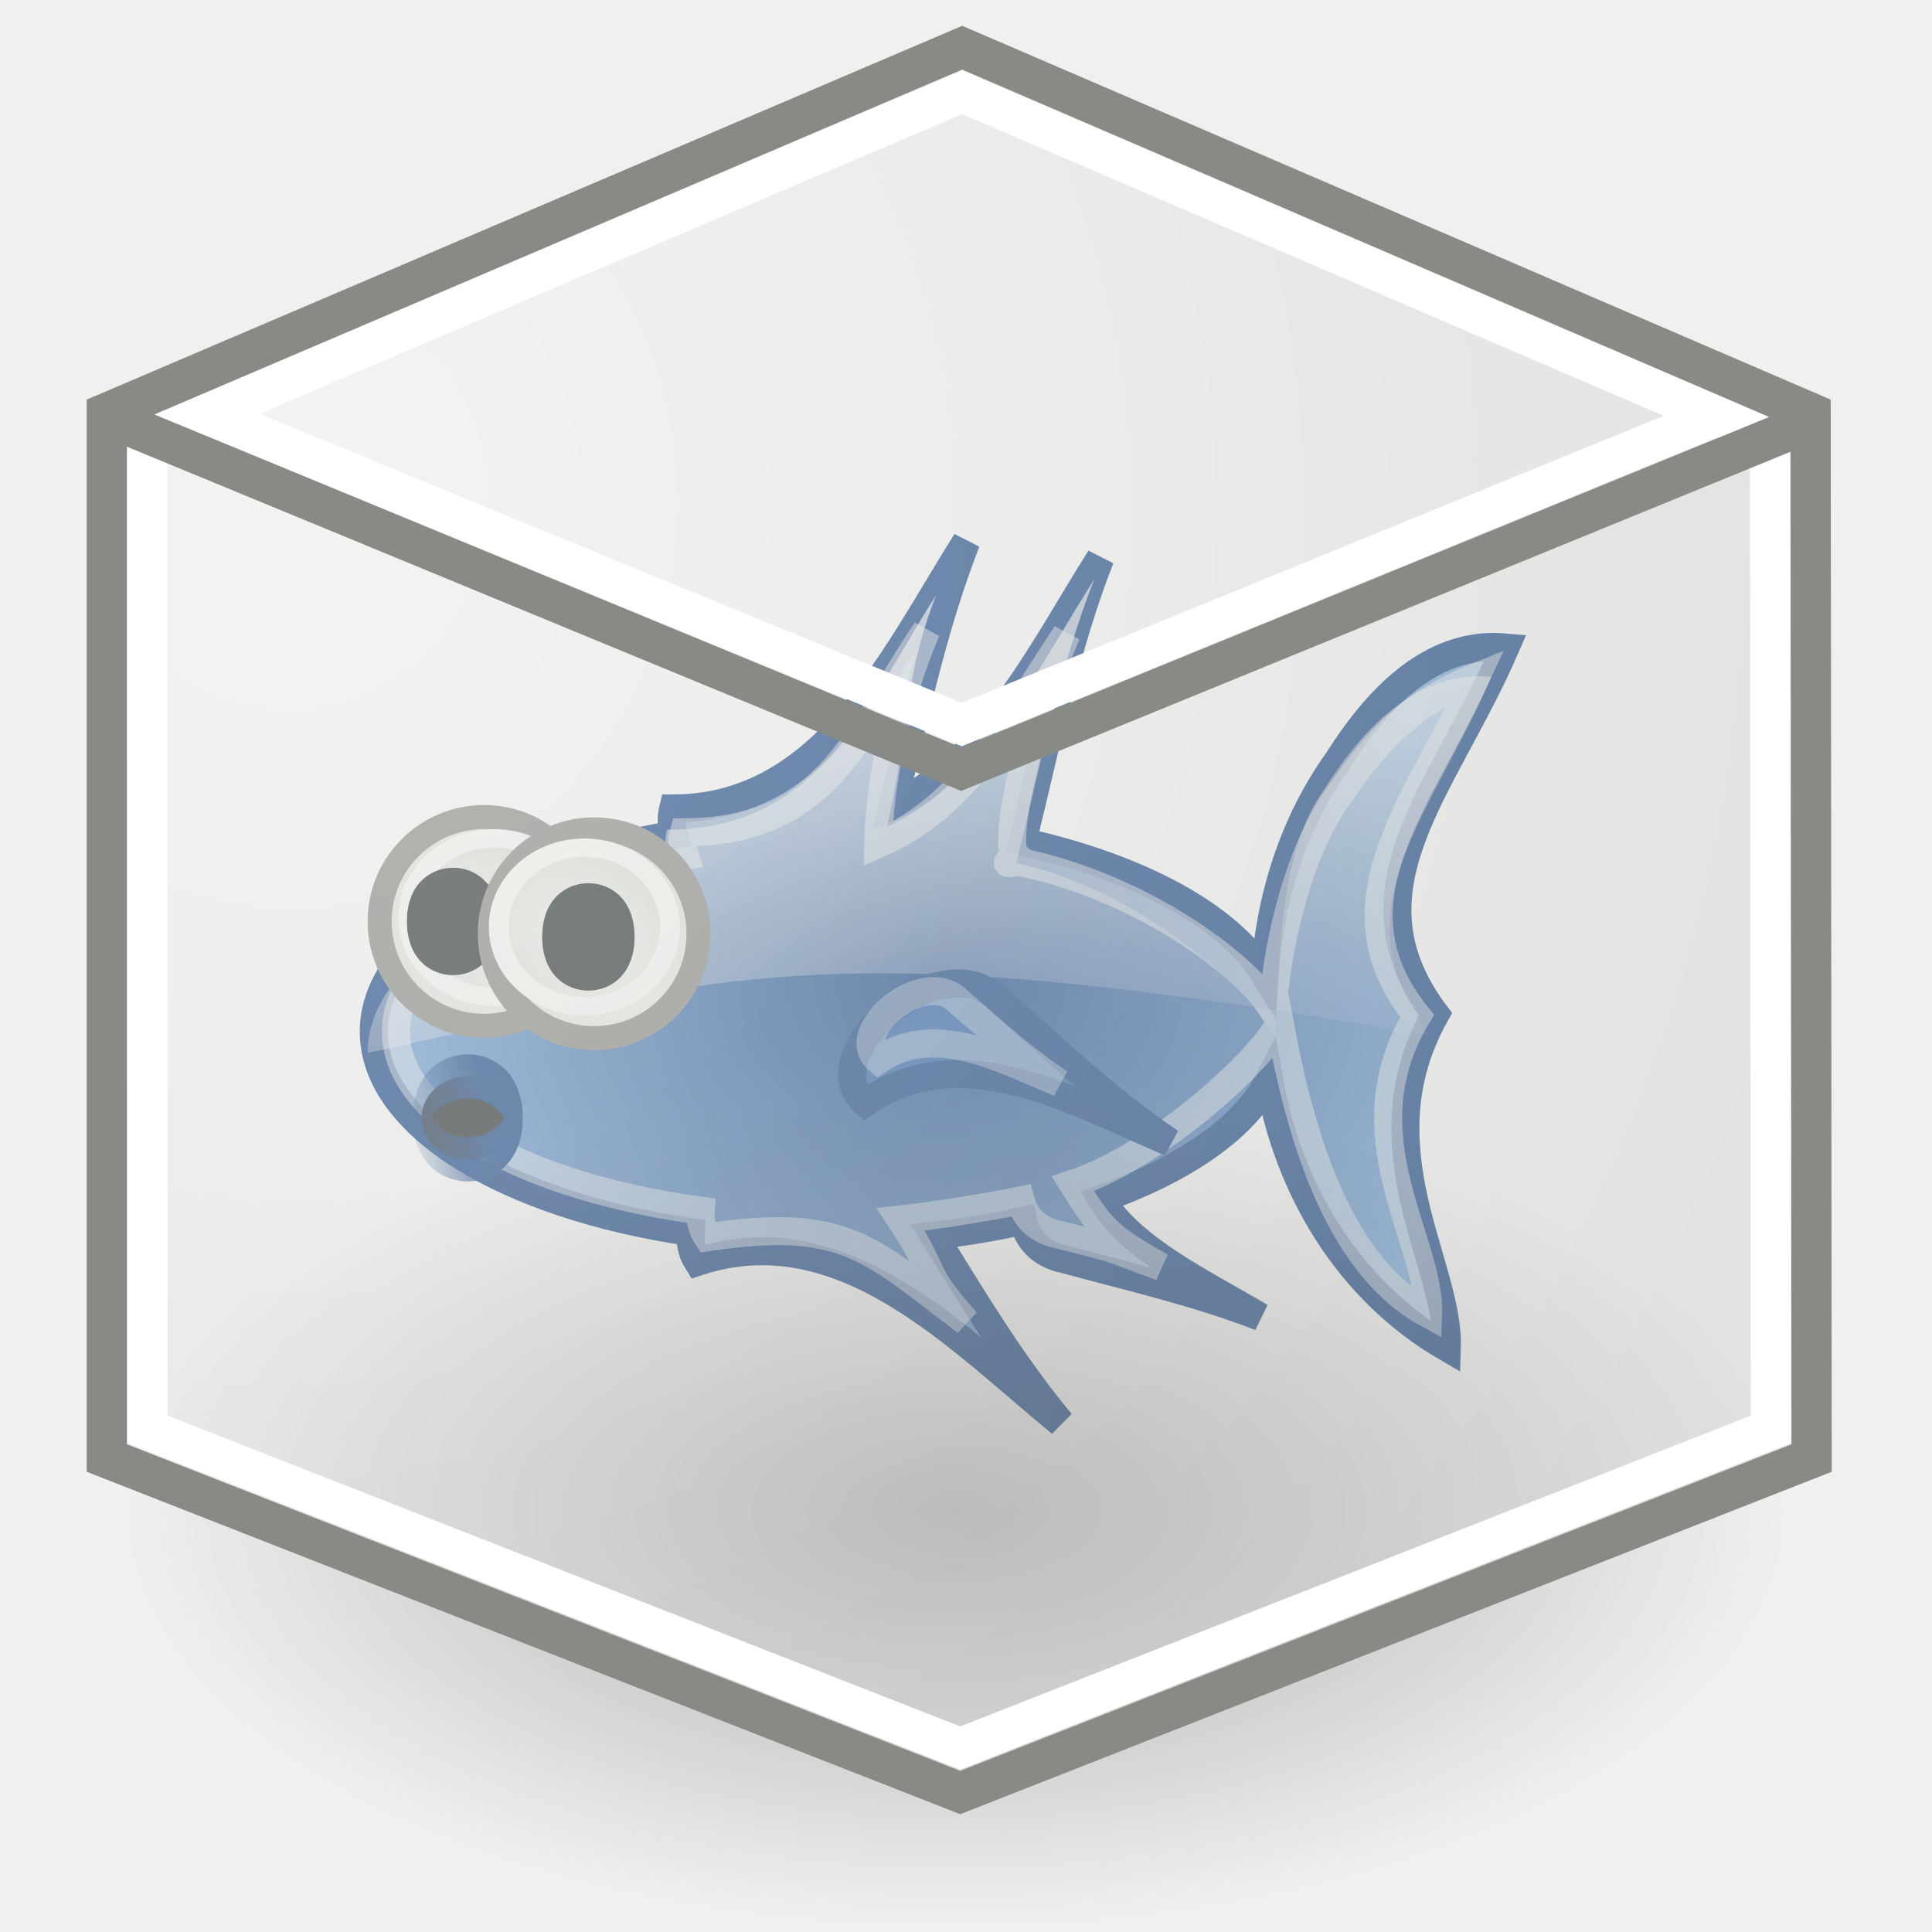
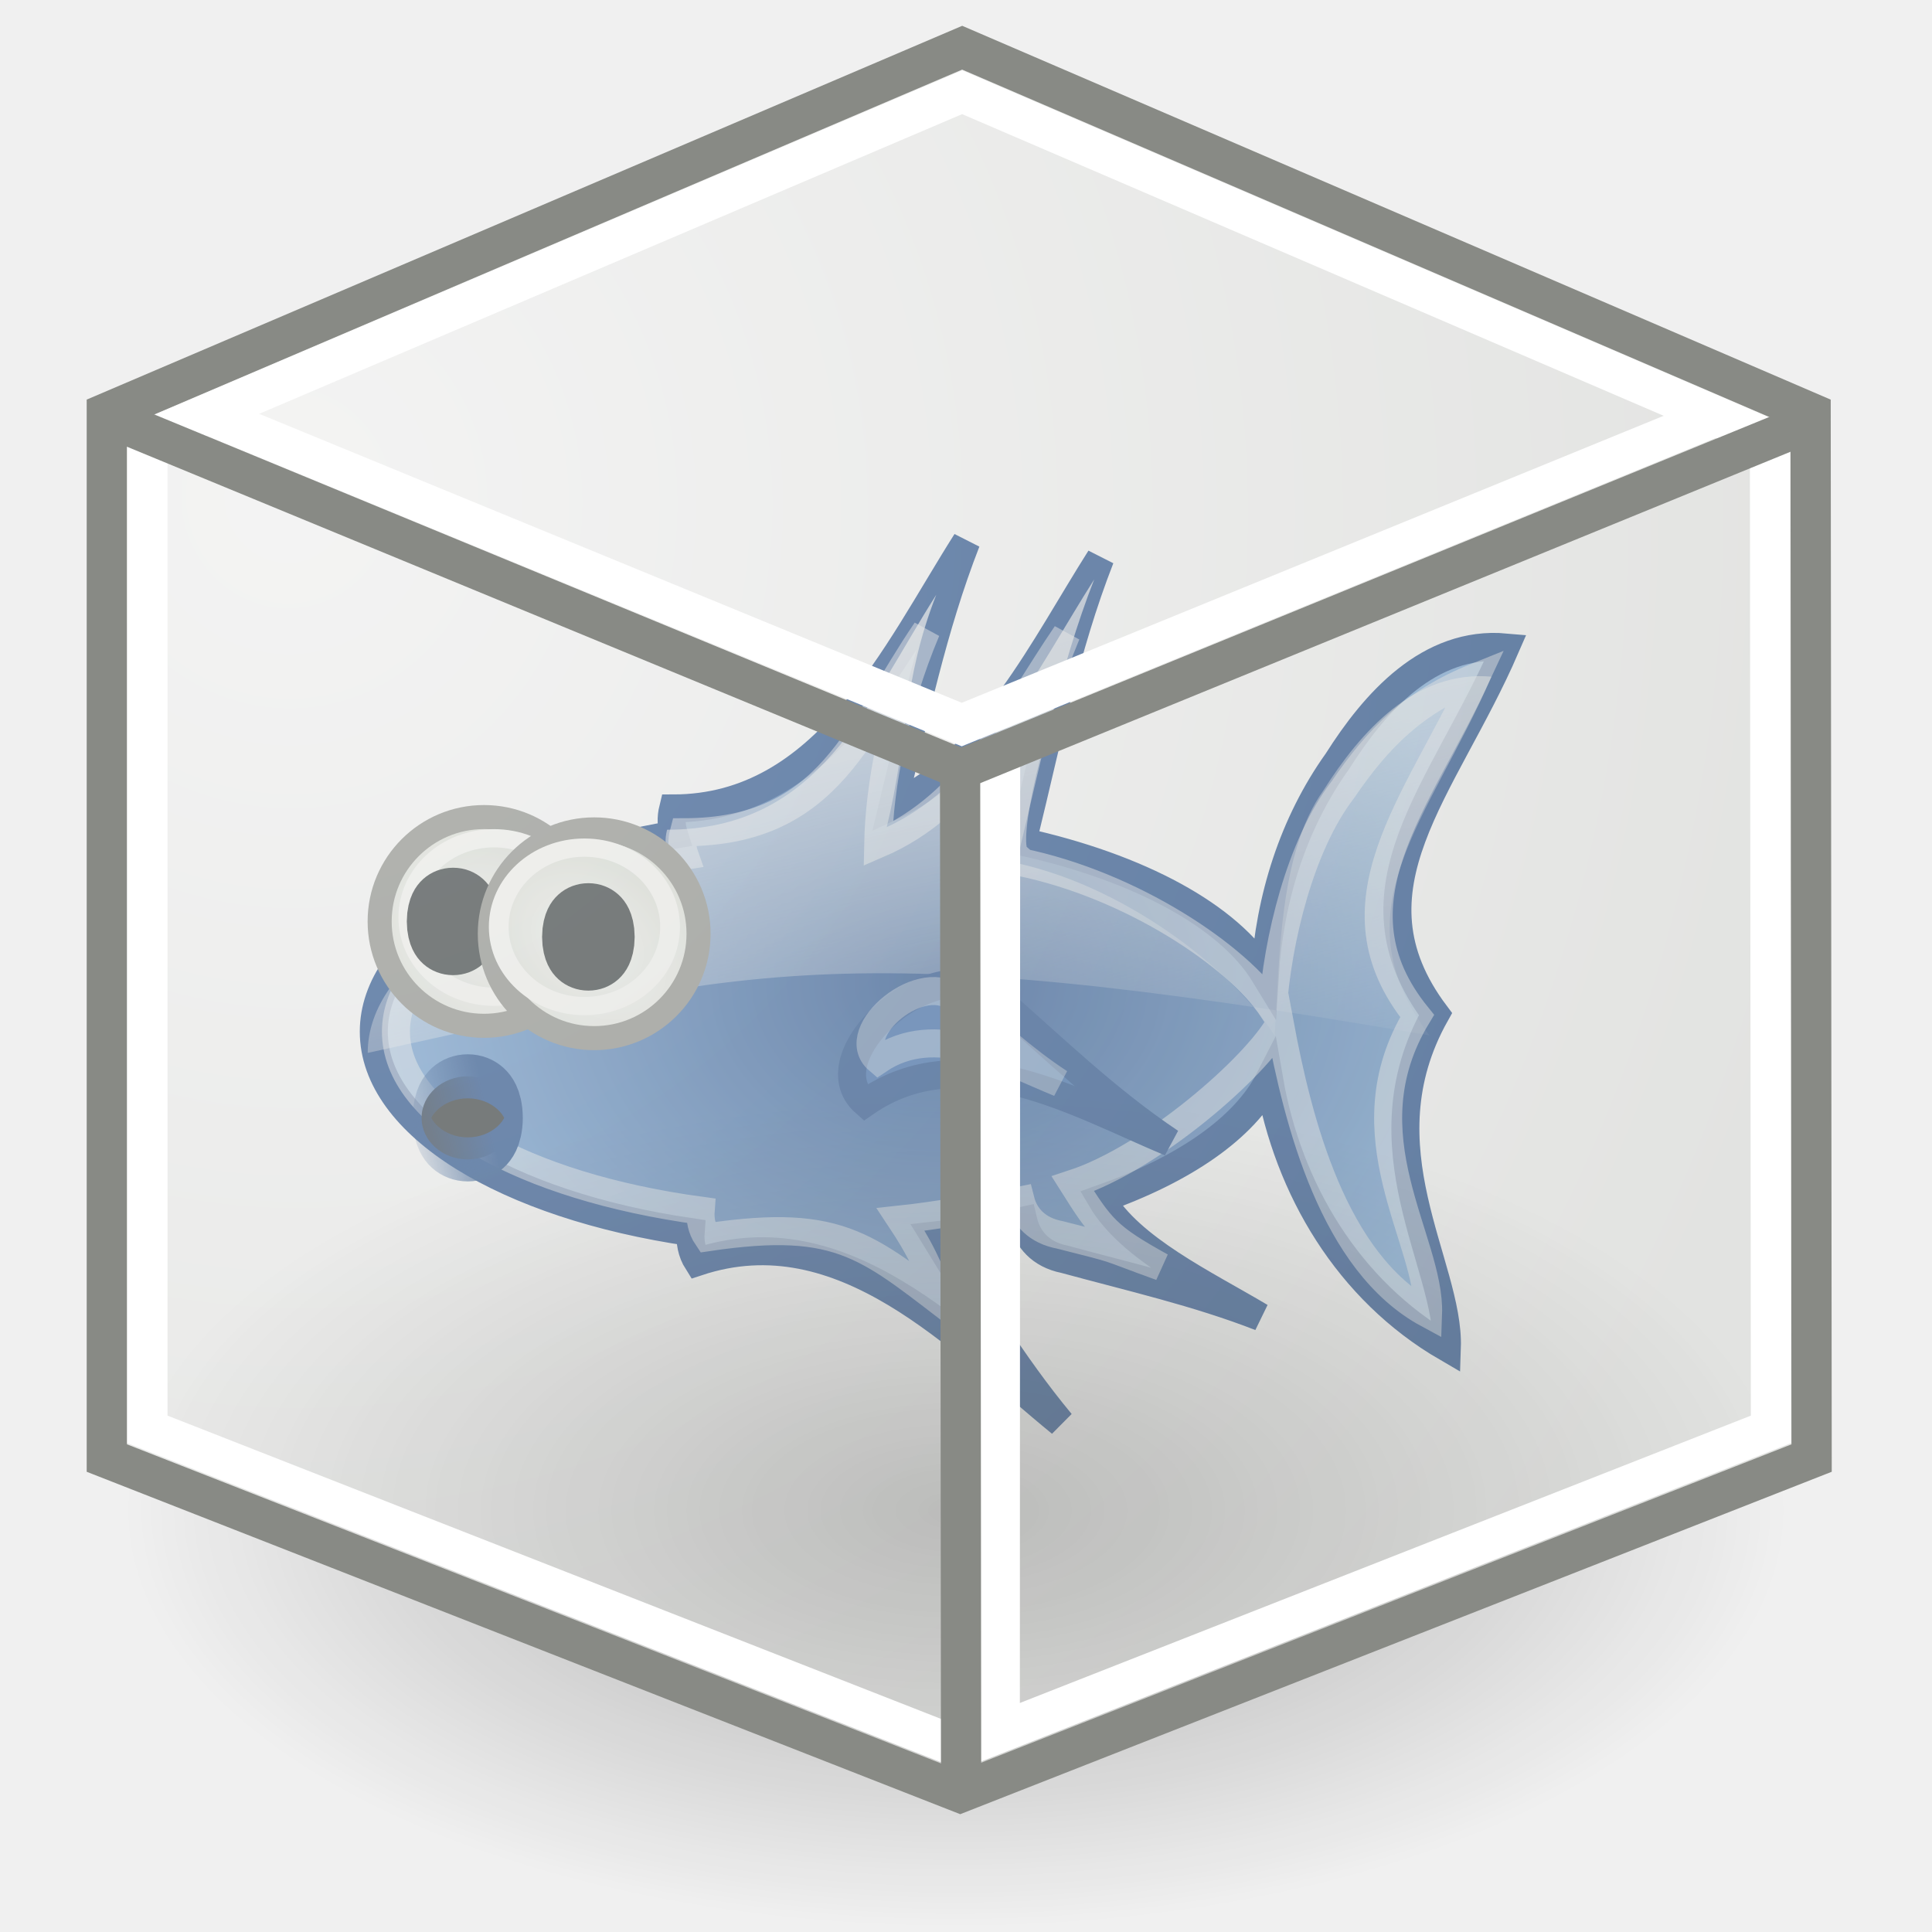
<svg xmlns="http://www.w3.org/2000/svg" xmlns:xlink="http://www.w3.org/1999/xlink" width="48px" height="48px" id="svg11300">
  <defs id="defs3">
    <linearGradient id="linearGradient3153">
      <stop style="stop-color:#f9f9f8;stop-opacity:0.392;" offset="0" id="stop3155" />
      <stop style="stop-color:#cdcfca;stop-opacity:0.392;" offset="1" id="stop3157" />
    </linearGradient>
    <linearGradient id="linearGradient6482">
      <stop style="stop-color:#000000;stop-opacity:1;" offset="0" id="stop6484" />
      <stop style="stop-color:#000000;stop-opacity:0;" offset="1" id="stop6486" />
    </linearGradient>
    <radialGradient xlink:href="#linearGradient6482" id="radialGradient6488" cx="13.03" cy="-7.007" fx="13.03" fy="-7.007" r="18.143" gradientTransform="matrix(1,0,0,0.3954545,0,-4.236042)" gradientUnits="userSpaceOnUse" />
-     <linearGradient id="linearGradient2338">
-       <stop id="stop2340" offset="0" style="stop-color:#3465a4;stop-opacity:1" />
-       <stop id="stop2342" offset="1" style="stop-color:#3465a4;stop-opacity:0" />
-     </linearGradient>
-     <linearGradient xlink:href="#linearGradient2338" id="linearGradient12425" x1="23.188" y1="33.688" x2="23.188" y2="19.278" gradientUnits="userSpaceOnUse" gradientTransform="matrix(1.104289,0,0,-1.103987,53.87315,60.55719)" />
    <radialGradient xlink:href="#linearGradient3153" id="radialGradient3159" cx="8.042" cy="13.534" fx="8.042" fy="13.534" r="19.677" gradientTransform="matrix(0.2937957,2.05881,-1.95372,0.2786465,31.20826,-7.955566)" gradientUnits="userSpaceOnUse" />
-     <linearGradient id="linearGradient8121">
-       <stop id="stop8123" offset="0" style="stop-color:#c2f491;stop-opacity:1;" />
-       <stop id="stop8125" offset="1" style="stop-color:#73d216;stop-opacity:1;" />
-     </linearGradient>
-     <linearGradient id="linearGradient8132">
-       <stop id="stop8134" offset="0" style="stop-color:#ff6666;stop-opacity:1;" />
-       <stop id="stop8136" offset="1" style="stop-color:#cc0000;stop-opacity:1;" />
-     </linearGradient>
-     <linearGradient id="linearGradient8140">
-       <stop id="stop8142" offset="0" style="stop-color:#95b5de;stop-opacity:1;" />
-       <stop id="stop8144" offset="1" style="stop-color:#3465a4;stop-opacity:1;" />
-     </linearGradient>
-     <radialGradient r="4.357" fy="-5.429" fx="-22.286" cy="-5.429" cx="-22.286" gradientTransform="matrix(0.9672135,0.8360656,-0.6539535,0.7565347,-4.280705,17.31065)" gradientUnits="userSpaceOnUse" id="radialGradient4769" xlink:href="#linearGradient3657" />
-     <radialGradient r="4.357" fy="-5.429" fx="-22.286" cy="-5.429" cx="-22.286" gradientTransform="matrix(0.9672135,0.8360656,-0.6539535,0.7565347,-4.280705,17.31065)" gradientUnits="userSpaceOnUse" id="radialGradient4767" xlink:href="#linearGradient3657" />
    <linearGradient gradientUnits="userSpaceOnUse" y2="15.72" x2="-57.929" y1="13.032" x1="-52.961" id="linearGradient4761" xlink:href="#linearGradient4755" />
-     <linearGradient gradientTransform="translate(-20.28571,-6.959821)" gradientUnits="userSpaceOnUse" y2="39.429" x2="38.857" y1="12" x1="32.857" id="linearGradient4747" xlink:href="#linearGradient4741" />
-     <radialGradient gradientUnits="userSpaceOnUse" gradientTransform="matrix(1,0,0,0.7841509,0,5.190495)" r="20.703" fy="24.047" fx="23.359" cy="24.047" cx="23.359" id="radialGradient4739" xlink:href="#linearGradient4731" />
-     <radialGradient r="4.357" fy="-5.429" fx="-22.286" cy="-5.429" cx="-22.286" gradientTransform="matrix(0.9672135,0.8360656,-0.6539535,0.7565347,-4.280705,17.31065)" gradientUnits="userSpaceOnUse" id="radialGradient4695" xlink:href="#linearGradient3657" />
-     <radialGradient gradientTransform="matrix(0.9672135,0.8360656,-0.6539535,0.7565347,-4.280705,17.31065)" gradientUnits="userSpaceOnUse" r="4.357" fy="-5.429" fx="-22.286" cy="-5.429" cx="-22.286" id="radialGradient3663" xlink:href="#linearGradient3657" />
    <linearGradient id="linearGradient3657">
      <stop id="stop3659" offset="0" style="stop-color:#eeeeec;stop-opacity:1;" />
      <stop id="stop3661" offset="1" style="stop-color:#d3d7cf;stop-opacity:1" />
    </linearGradient>
    <linearGradient id="linearGradient4731">
      <stop id="stop4733" offset="0" style="stop-color:#204a87;stop-opacity:1" />
      <stop id="stop4735" offset="1" style="stop-color:#729fcf;stop-opacity:1" />
    </linearGradient>
    <linearGradient id="linearGradient4741">
      <stop id="stop4743" offset="0" style="stop-color:#eeeeec;stop-opacity:1;" />
      <stop id="stop4745" offset="1" style="stop-color:#eeeeec;stop-opacity:0;" />
    </linearGradient>
    <linearGradient id="linearGradient4755">
      <stop id="stop4757" offset="0" style="stop-color:#204a87;stop-opacity:1;" />
      <stop id="stop4759" offset="1" style="stop-color:#204a87;stop-opacity:0;" />
    </linearGradient>
    <linearGradient xlink:href="#linearGradient4741" id="linearGradient2807" gradientUnits="userSpaceOnUse" gradientTransform="matrix(0.6958614,0,0,0.6958614,-7.025726,2.826234)" x1="32.857" y1="12" x2="38.857" y2="39.429" />
    <radialGradient xlink:href="#linearGradient4731" id="radialGradient2810" gradientUnits="userSpaceOnUse" gradientTransform="matrix(0.6958614,0,0,0.5456603,7.090319,11.28117)" cx="23.359" cy="24.047" fx="23.359" fy="24.047" r="20.703" />
    <radialGradient xlink:href="#linearGradient3657" id="radialGradient2812" gradientUnits="userSpaceOnUse" gradientTransform="matrix(0.9672135,0.8360656,-0.6539535,0.7565347,-4.280705,17.31065)" cx="-22.286" cy="-5.429" fx="-22.286" fy="-5.429" r="4.357" />
    <radialGradient xlink:href="#linearGradient3657" id="radialGradient2814" gradientUnits="userSpaceOnUse" gradientTransform="matrix(0.9672135,0.8360656,-0.6539535,0.7565347,-4.280705,17.31065)" cx="-22.286" cy="-5.429" fx="-22.286" fy="-5.429" r="4.357" />
    <radialGradient xlink:href="#linearGradient3657" id="radialGradient2816" gradientUnits="userSpaceOnUse" gradientTransform="matrix(0.9672135,0.8360656,-0.6539535,0.7565347,-4.280705,17.31065)" cx="-22.286" cy="-5.429" fx="-22.286" fy="-5.429" r="4.357" />
    <radialGradient xlink:href="#linearGradient3657" id="radialGradient2818" gradientUnits="userSpaceOnUse" gradientTransform="matrix(0.9672135,0.8360656,-0.6539535,0.7565347,-4.280705,17.31065)" cx="-22.286" cy="-5.429" fx="-22.286" fy="-5.429" r="4.357" />
  </defs>
  <g id="layer1">
    <path style="fill:url(#radialGradient2810);fill-opacity:1;stroke:#204a87;stroke-width:0.696;stroke-miterlimit:4;stroke-dasharray:none;stroke-opacity:1" d="M 24.008,13.454 C 22.259,16.209 20.522,20.084 16.724,20.086 C 16.664,20.329 16.68,20.536 16.745,20.738 C 12.398,21.464 9.287,23.371 9.287,25.631 C 9.287,27.965 12.593,29.944 17.159,30.611 C 17.141,30.852 17.181,31.11 17.333,31.35 C 20.938,30.156 23.829,33.288 26.357,35.352 C 25.142,33.887 24.184,32.291 23.204,30.698 C 23.977,30.611 24.72,30.485 25.422,30.328 C 25.527,30.779 25.847,31.166 26.444,31.285 C 28.104,31.737 29.738,32.107 31.315,32.72 C 29.919,31.89 28.084,31.025 27.357,29.785 C 29.411,29.062 30.92,28.024 31.532,26.827 C 32.003,29.542 33.493,32.055 35.947,33.481 C 36.017,31.427 33.8,28.52 35.664,25.196 C 33.327,22.083 35.869,19.63 37.404,16.085 C 35.504,15.914 34.149,17.459 33.229,18.912 C 32.126,20.456 31.544,22.321 31.424,24.218 C 30.536,22.761 28.307,21.553 25.4,20.912 C 25.415,20.854 25.434,20.8 25.444,20.738 C 26.018,18.407 26.456,16.119 27.336,13.867 C 25.952,16.046 24.58,18.911 22.182,20.021 C 22.721,17.795 23.167,15.608 24.008,13.454 z " id="path2684" />
    <path style="fill:url(#linearGradient2807);fill-opacity:1;stroke:#4e9a06;stroke-width:0.696;stroke-miterlimit:4;stroke-dasharray:none;stroke-opacity:0" d="M 23.261,14.777 C 21.512,17.532 20.371,20.612 16.573,20.614 C 16.513,20.857 16.529,21.064 16.595,21.267 C 12.247,21.992 9.136,23.899 9.136,26.159 C 18.575,24.107 20.721,23.178 35.513,25.724 C 33.176,22.611 35.519,20.357 37.054,16.812 C 35.155,16.641 33.8,18.186 32.879,19.639 C 31.777,21.183 31.791,23.843 31.671,25.74 C 30.783,24.283 28.156,22.081 25.25,21.441 C 25.265,21.382 25.284,21.328 25.293,21.267 C 25.867,18.935 26.306,16.648 27.185,14.395 C 25.801,16.574 24.43,19.439 22.031,20.549 C 22.57,18.323 22.42,16.932 23.261,14.777 z " id="path4719" />
    <path style="opacity:0.466;fill:#eeeeec;fill-opacity:0;stroke:#eeeeec;stroke-width:0.696;stroke-miterlimit:4;stroke-dasharray:none;stroke-opacity:1" d="M 23.013,15.665 C 21.33,18.127 20.643,20.675 16.99,20.677 C 16.932,20.893 16.947,21.079 17.011,21.26 C 12.829,21.907 9.837,23.612 9.837,25.631 C 9.837,27.715 13.017,29.483 17.408,30.079 C 17.392,30.295 17.429,30.525 17.575,30.74 C 20.973,30.235 21.575,30.995 24.006,32.838 C 22.837,31.53 23.322,31.721 22.379,30.298 C 23.123,30.22 24.681,29.967 25.356,29.827 C 25.458,30.23 25.765,30.575 26.339,30.682 C 27.936,31.086 27.328,30.924 28.845,31.472 C 27.503,30.73 27.354,30.52 26.655,29.412 C 28.631,28.766 31.207,26.503 31.796,25.434 C 32.249,27.859 33.119,31.369 35.48,32.644 C 35.547,30.809 33.414,28.211 35.208,25.242 C 32.96,22.461 35.194,19.988 36.67,16.821 C 35.124,17.441 34.243,18.33 33.357,19.628 C 32.297,21.007 31.737,23.376 31.621,25.071 C 30.767,23.769 28.131,21.987 25.335,21.415 C 25.069,21.433 24.876,21.526 25.237,21.26 C 24.875,20.934 25.648,17.766 26.494,15.753 C 25.163,17.7 24.125,19.978 21.818,20.97 C 21.845,19.543 22.204,17.59 23.013,15.665 z " id="path4749" />
    <path style="fill:url(#radialGradient2818);fill-opacity:1;stroke:#888a85;stroke-width:0.889;stroke-miterlimit:4;stroke-dasharray:none;stroke-opacity:1" id="path4693" d="M -18.571 -6.143 A 3.857 3.857 0 1 1  -26.286,-6.143 A 3.857 3.857 0 1 1  -18.571 -6.143 z" transform="matrix(0.6722004,0,0,0.6722004,27.1018,27.02233)" />
    <path style="fill:url(#radialGradient2816);fill-opacity:1;stroke:#eeeeec;stroke-width:0.889;stroke-miterlimit:4;stroke-dasharray:none;stroke-opacity:1" id="path4763" d="M -18.571 -6.143 A 3.857 3.857 0 1 1  -26.286,-6.143 A 3.857 3.857 0 1 1  -18.571 -6.143 z" transform="matrix(0.5518357,0,0,0.5102382,24.64941,25.92907)" />
    <path style="fill:#2e3436;fill-opacity:1;stroke:#2e3436;stroke-width:1.244;stroke-miterlimit:4;stroke-dasharray:none;stroke-opacity:1" id="path4699" d="M -50.857 13.714 A 3.143 1.143 0 1 1  -57.143,13.714 A 3.143 1.143 0 1 1  -50.857 13.714 z" transform="matrix(0.305477,0,0,0.7560367,27.75284,12.5246)" />
    <path style="fill:url(#radialGradient2814);fill-opacity:1;stroke:#888a85;stroke-width:0.889;stroke-miterlimit:4;stroke-dasharray:none;stroke-opacity:1" id="path3655" d="M -18.571 -6.143 A 3.857 3.857 0 1 1  -26.286,-6.143 A 3.857 3.857 0 1 1  -18.571 -6.143 z" transform="matrix(0.6722004,0,0,0.6722004,29.83862,27.32843)" />
    <path style="fill:url(#radialGradient2812);fill-opacity:1;stroke:#eeeeec;stroke-width:0.889;stroke-miterlimit:4;stroke-dasharray:none;stroke-opacity:1" id="path4765" d="M -18.571 -6.143 A 3.857 3.857 0 1 1  -26.286,-6.143 A 3.857 3.857 0 1 1  -18.571 -6.143 z" transform="matrix(0.5518357,0,0,0.5102382,26.89617,26.16142)" />
    <path style="fill:#2e3436;fill-opacity:1;stroke:#2e3436;stroke-width:1.244;stroke-miterlimit:4;stroke-dasharray:none;stroke-opacity:1" id="path4697" d="M -50.857 13.714 A 3.143 1.143 0 1 1  -57.143,13.714 A 3.143 1.143 0 1 1  -50.857 13.714 z" transform="matrix(0.305477,0,0,0.7560367,31.11384,12.90871)" />
    <path style="fill:#3465a4;fill-opacity:1;stroke:#204a87;stroke-width:0.696;stroke-miterlimit:4;stroke-dasharray:none;stroke-opacity:1" d="M 29.076,28.384 C 26.743,27.407 23.911,25.718 21.494,27.399 C 20.13,26.203 23.407,23.366 24.823,24.852 C 26.221,26.08 27.519,27.341 29.076,28.384 z " id="path4683" />
    <path style="opacity:0.35;fill:#3465a4;fill-opacity:1;stroke:#eeeeec;stroke-width:0.696;stroke-miterlimit:4;stroke-dasharray:none;stroke-opacity:1" d="M 26.322,26.904 C 24.937,26.339 23.256,25.364 21.821,26.335 C 21.012,25.645 22.957,24.007 23.797,24.865 C 24.627,25.574 25.398,26.301 26.322,26.904 z " id="path4753" />
    <path style="fill:#2e3436;fill-opacity:1;stroke:url(#linearGradient4761);stroke-width:1.212;stroke-miterlimit:4;stroke-dasharray:none;stroke-opacity:1" id="path4691" d="M -50.857 13.714 A 3.143 1.143 0 1 1  -57.143,13.714 A 3.143 1.143 0 1 1  -50.857 13.714 z" transform="matrix(0.3648401,0,0,0.9029566,31.32259,15.38956)" />
    <path style="opacity:0.3;fill:url(#radialGradient6488);fill-opacity:1;fill-rule:evenodd;stroke:none;stroke-width:1;stroke-linecap:round;stroke-linejoin:round;stroke-miterlimit:4;stroke-dasharray:none;stroke-dashoffset:0;stroke-opacity:1" id="path5511" d="M 31.173 -7.007 A 18.143 7.175 0 1 1  -5.113,-7.007 A 18.143 7.175 0 1 1  31.173 -7.007 z" transform="matrix(1.139425,0,0,1.445501,8.901257,47.65406)" />
    <path style="fill:url(#radialGradient3159);fill-opacity:1;fill-rule:evenodd;stroke:#888a85;stroke-width:1;stroke-linecap:butt;stroke-linejoin:miter;stroke-miterlimit:4;stroke-dasharray:none;stroke-dashoffset:0;stroke-opacity:1" d="M 23.905,1.185 L 2.654,10.258 L 2.654,36.225 L 23.856,44.536 L 45.009,36.225 L 44.984,10.258 L 23.905,1.185 z " id="rect2370" />
-     <path style="fill:url(#linearGradient12425);fill-opacity:1;fill-rule:evenodd;stroke:none;stroke-width:1px;stroke-linecap:butt;stroke-linejoin:miter;stroke-opacity:1" d="M 61.189,23.367 L 61.189,27.369 L 77.201,34.062 L 77.132,29.956 L 61.189,23.367 z M 97.769,23.505 L 82.654,29.922 L 82.723,33.958 L 97.769,27.645 L 97.769,23.505 z " id="path11448" />
    <path style="fill:none;fill-opacity:1;fill-rule:evenodd;stroke:#ffffff;stroke-width:1.271;stroke-linecap:butt;stroke-linejoin:miter;stroke-miterlimit:4;stroke-dasharray:none;stroke-dashoffset:0;stroke-opacity:1" id="path8463" d="M 128.531,-61.562 L 102.812,-50.594 L 102.812,-19.344 L 128.469,-9.281 L 154.062,-19.344 L 154.031,-50.594 L 128.531,-61.562 z " transform="matrix(0.7870843,0,0,0.7868689,-77.25995,50.73286)" />
    <path id="path17284" d="M 5.142,10.289 L 23.895,18.001 L 42.482,10.401" style="fill:none;fill-rule:evenodd;stroke:#ffffff;stroke-width:1;stroke-linecap:butt;stroke-linejoin:miter;stroke-miterlimit:4;stroke-dasharray:none;stroke-opacity:1" />
+     <path id="path18255" d="M 24.846,18.999 L 24.838,43.122" style="fill:none;fill-rule:evenodd;stroke:#ffffff;stroke-width:1;stroke-linecap:butt;stroke-linejoin:miter;stroke-miterlimit:4;stroke-dasharray:none;stroke-opacity:1" />
    <path style="fill:none;fill-rule:evenodd;stroke:#888a85;stroke-width:1;stroke-linecap:butt;stroke-linejoin:miter;stroke-miterlimit:4;stroke-dasharray:none;stroke-opacity:1" d="M 3.087,10.53 L 23.88,19.111 L 44.828,10.543" id="path8465" />
+     <path style="fill:none;fill-rule:evenodd;stroke:#888a85;stroke-width:1;stroke-linecap:butt;stroke-linejoin:miter;stroke-miterlimit:4;stroke-dasharray:none;stroke-opacity:1" d="M 23.853,18.845 L 23.878,44.168" id="path9436" />
  </g>
</svg>
